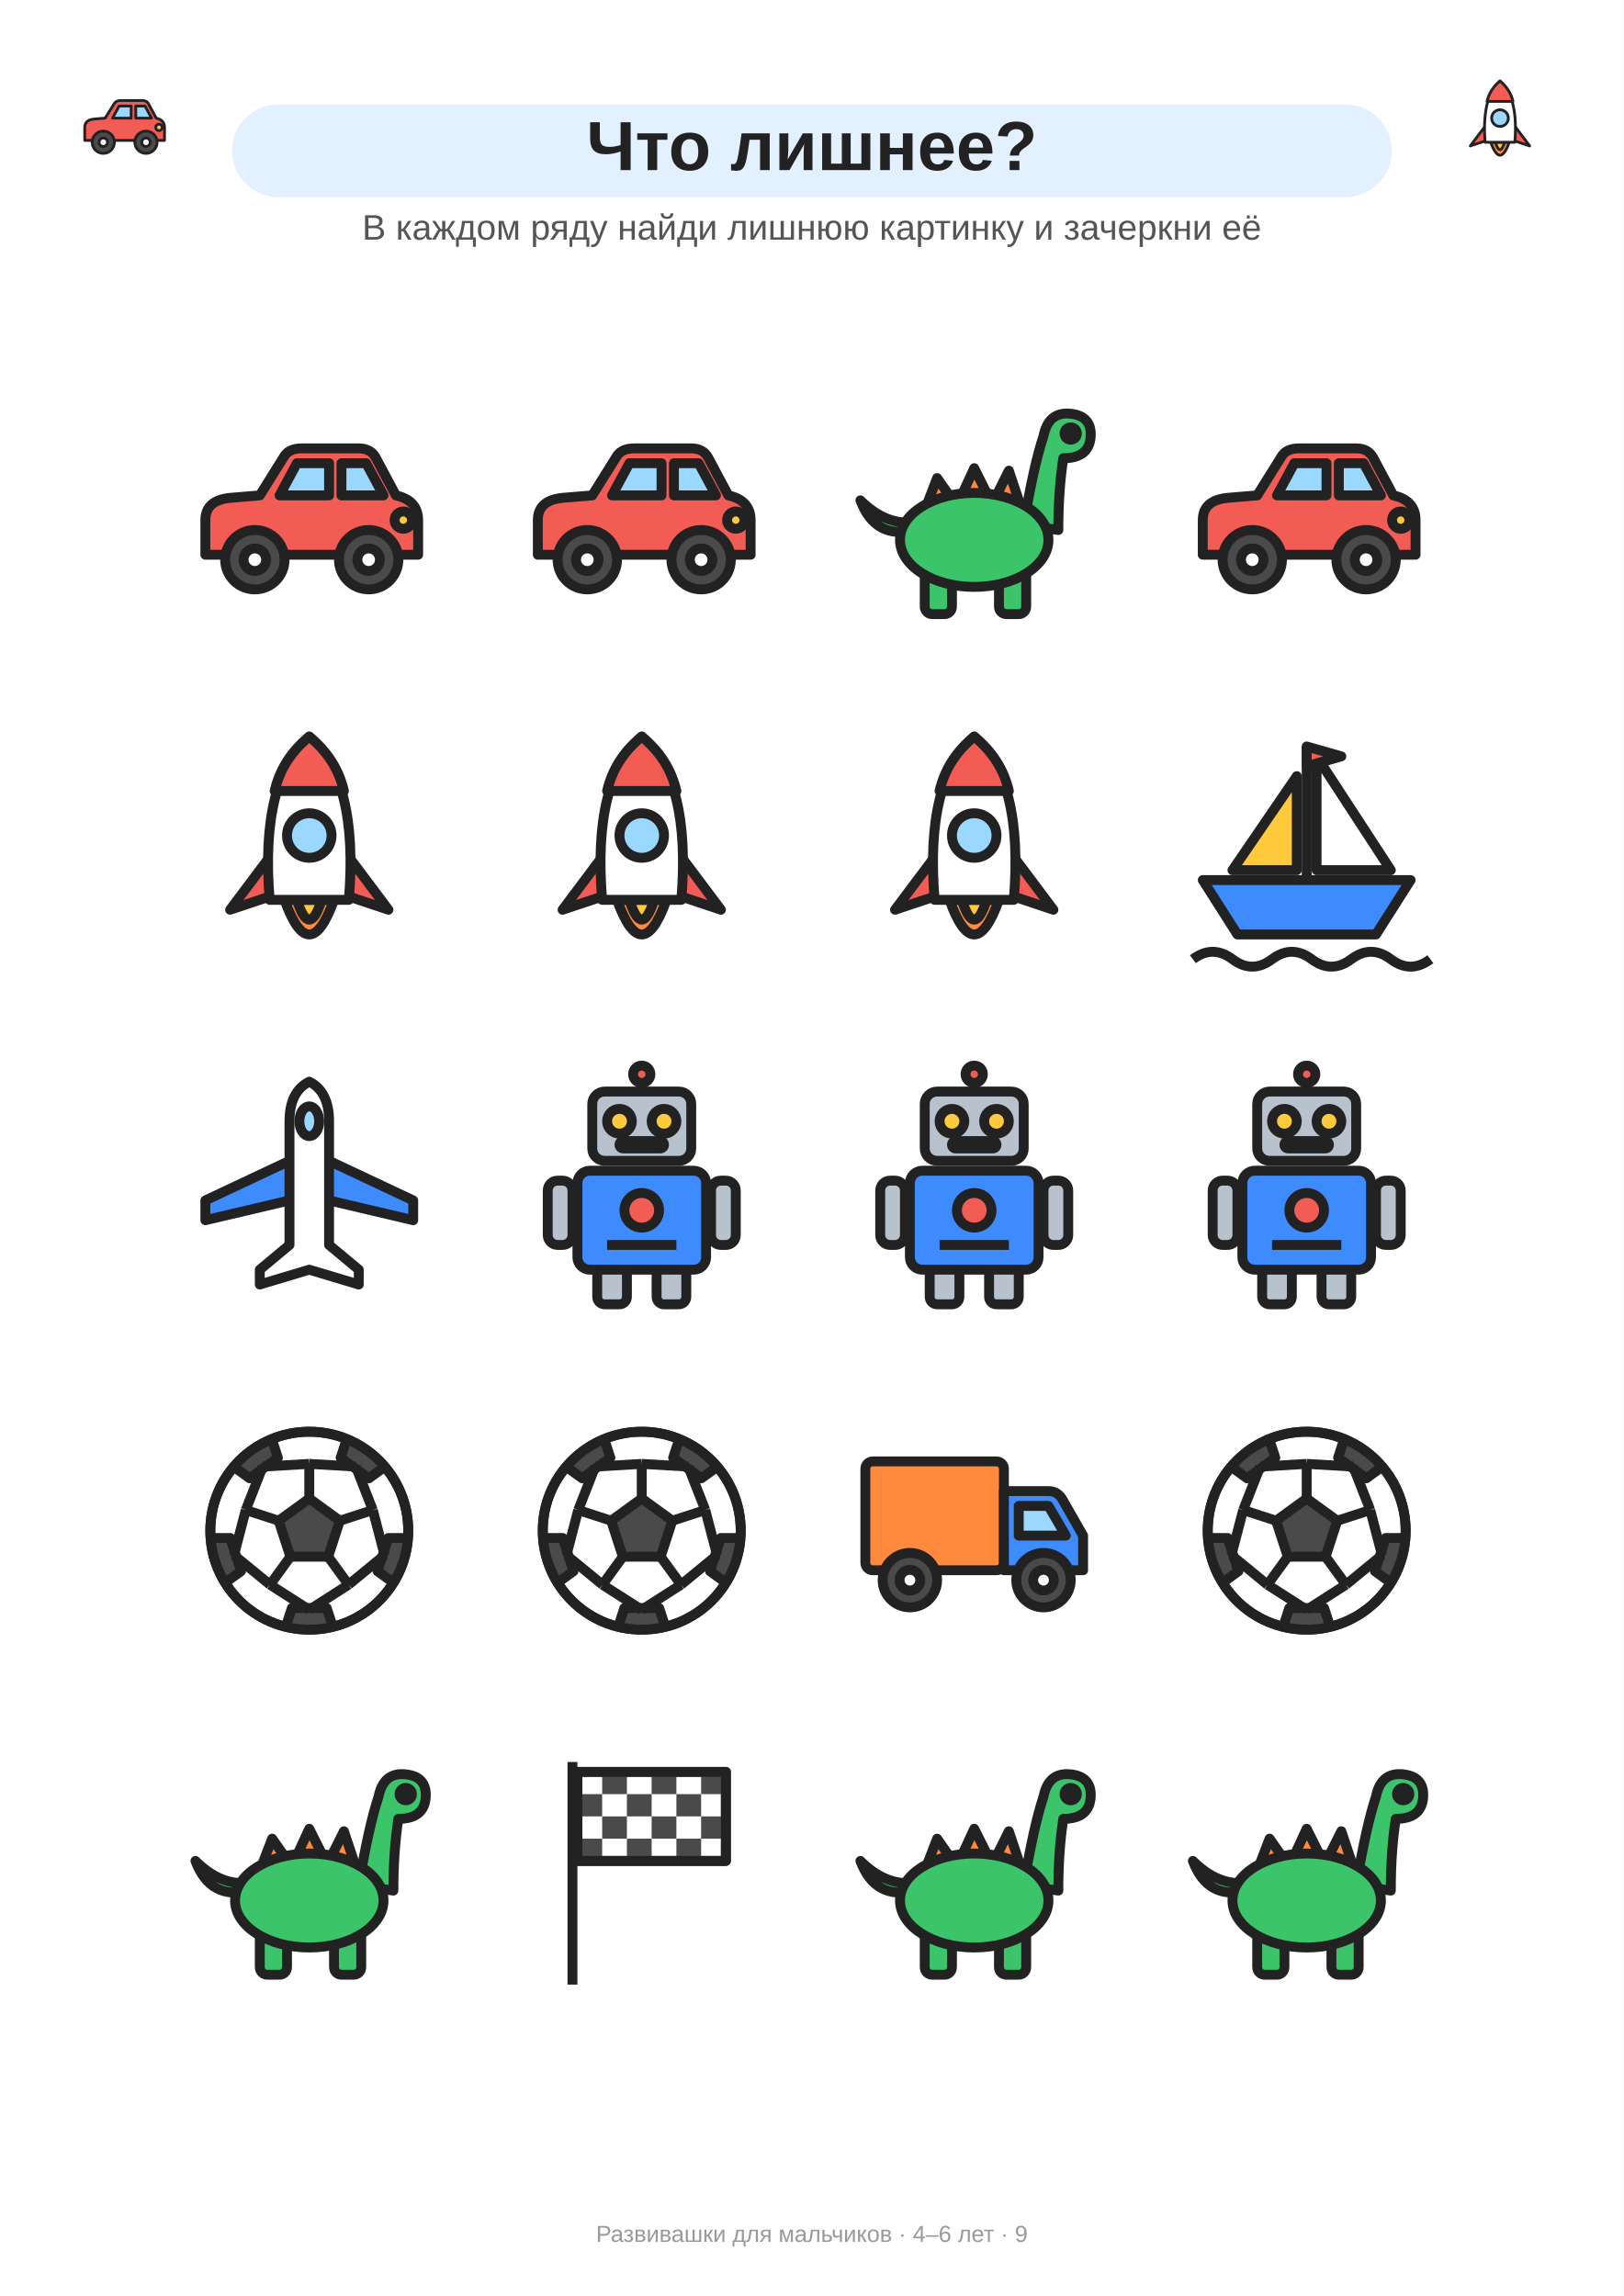
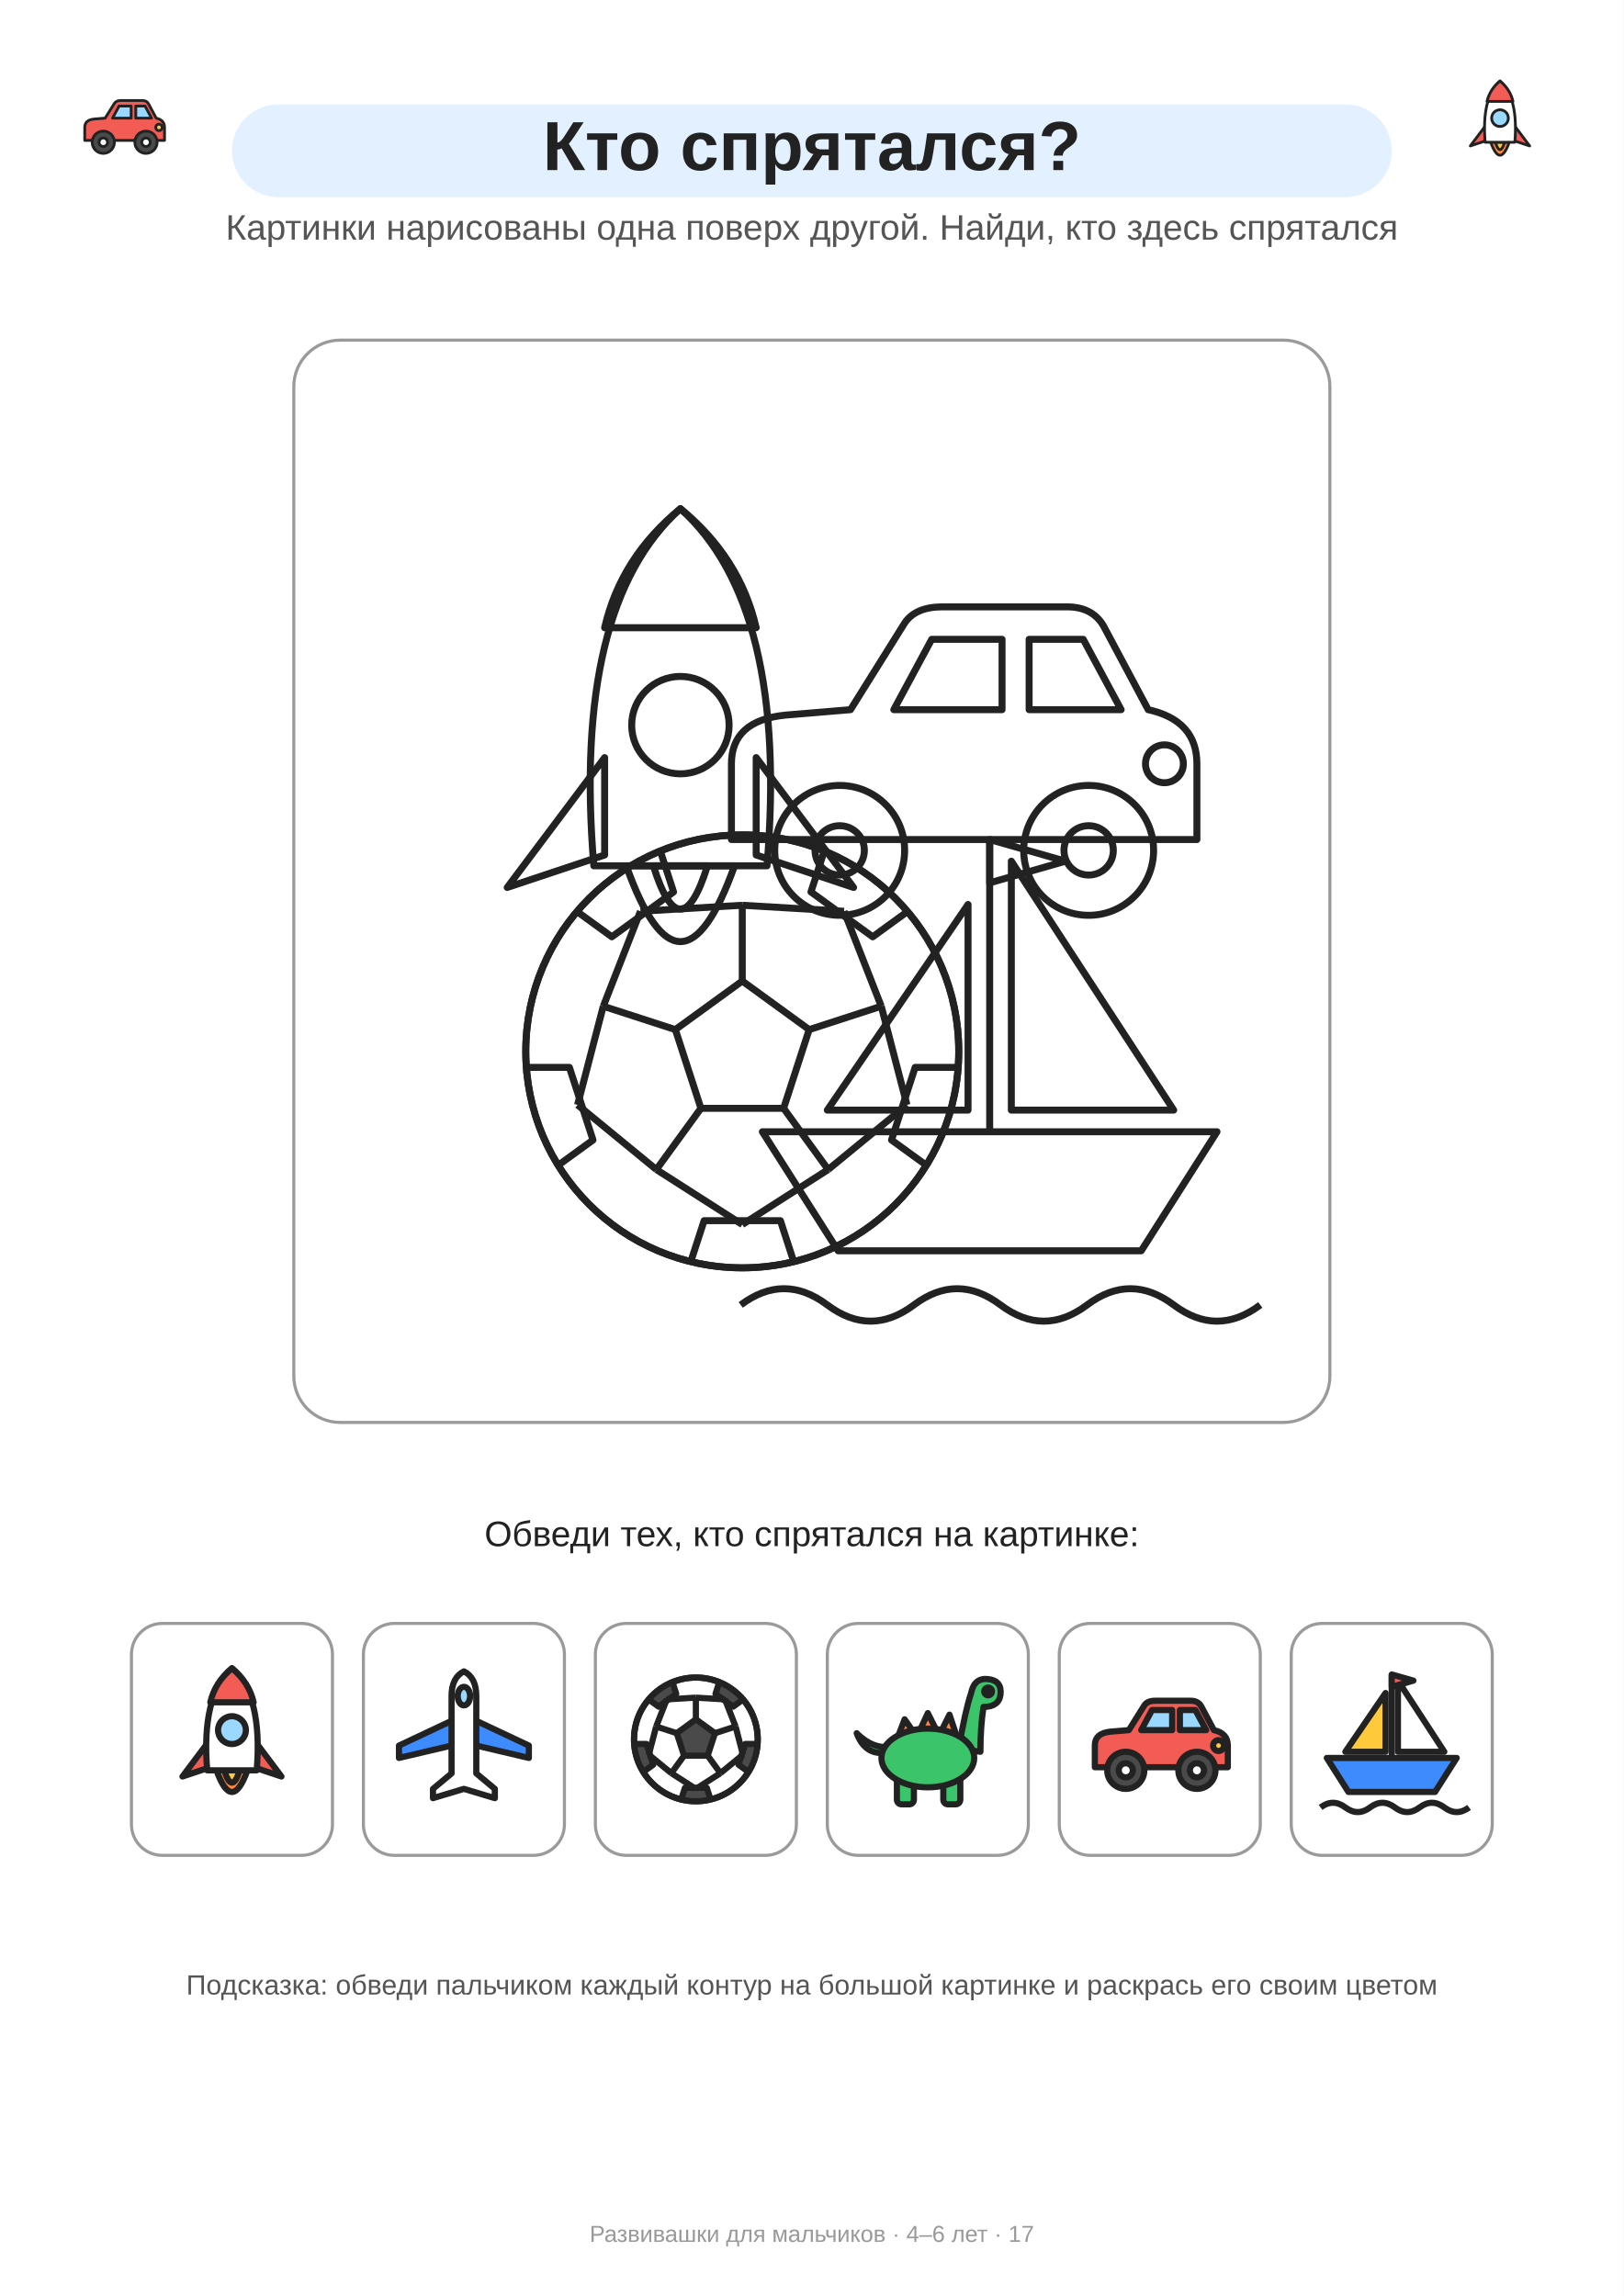
<svg xmlns="http://www.w3.org/2000/svg" viewBox="0 0 210 297" width="210mm" height="297mm">
  <style>
  text { font-family: "Segoe UI", "Arial", sans-serif; fill: #222; }
  .title { font-size: 9px; font-weight: 700; }
  .task { font-size: 4.6px; fill: #555; }
  .cover1 { font-size: 15px; font-weight: 700; fill: #C94B4B; }
  .h3 { font-size: 5.4px; font-weight: 700; }
  .body { font-size: 4.6px; }
  .small { font-size: 3.6px; fill: #555; }
  .foot { font-size: 3px; fill: #999; }
  .digit { font-size: 9px; font-weight: 700; }
  .dotnum { font-size: 5.6px; font-weight: 700; }
  .cbn { font-size: 6px; font-weight: 700; }
  .dict { font-size: 7px; font-weight: 700; }
  .trace { font-size: 26px; font-weight: 700; fill: #eeeeee; stroke: #8a8a8a; stroke-width: 0.5; stroke-dasharray: 1.2 1; }
  .traceword { font-size: 17px; font-weight: 700; fill: #eeeeee; stroke: #8a8a8a; stroke-width: 0.4; stroke-dasharray: 1 0.8; }
  .word { font-size: 8px; font-weight: 700; letter-spacing: 0.6px; }</style>
  <rect width="210" height="297" fill="#fff" />
  <rect x="30" y="13.5" width="150" height="12" rx="6" fill="#E3F0FF" />
-   <text x="105" y="22" text-anchor="middle" class="title">Что лишнее?</text>
-   <text x="105" y="31" text-anchor="middle" class="task">В каждом ряду найди лишнюю картинку и зачеркни её</text>
+   <text x="105" y="22" text-anchor="middle" class="title">Кто спрятался?</text>
+   <text x="105" y="31" text-anchor="middle" class="task">Картинки нарисованы одна поверх другой. Найди, кто здесь спрятался</text>
  <g transform="translate(10 10) scale(0.12)" stroke="#222" stroke-width="3" stroke-linejoin="round">
    <path d="M8 68 L8 54 Q8 46 18 45 L30 44 L40 28 Q42 25 47 25 L70 25 Q75 25 77 29 L85 44 Q94 46 94 54 L94 68 Z" fill="#F25C54" />
    <path d="M45 31 L38 44 L58 44 L58 31 Z" fill="#9AD8FF" />
    <path d="M63 31 L63 44 L80 44 L73 31 Z" fill="#9AD8FF" />
    <circle cx="88" cy="54" r="3.5" fill="#FFC93C" />
    <circle cx="28" cy="70" r="12" fill="#4A4A4A" />
    <circle cx="28" cy="70" r="4.56" fill="#FFFFFF" />
    <circle cx="74" cy="70" r="12" fill="#4A4A4A" />
    <circle cx="74" cy="70" r="4.56" fill="#FFFFFF" />
  </g>
  <g transform="translate(188 10) scale(0.12)" stroke="#222" stroke-width="3" stroke-linejoin="round">
    <path d="M36 50 L18 74 L36 68 Z" fill="#F25C54" />
    <path d="M64 50 L82 74 L64 68 Z" fill="#F25C54" />
    <path d="M40 70 Q50 98 60 70 Z" fill="#FF8A3D" />
    <path d="M45 70 Q50 86 55 70 Z" fill="#FFC93C" />
    <path d="M50 4 Q70 22 66 70 L34 70 Q30 22 50 4 Z" fill="#FFFFFF" />
    <path d="M50 4 Q61 13 64 26 L36 26 Q39 13 50 4 Z" fill="#F25C54" />
    <circle cx="50" cy="44" r="9" fill="#9AD8FF" />
  </g>
-   <g transform="translate(24 50) scale(0.32)" stroke="#222" stroke-width="4" stroke-linejoin="round">
-     <path d="M8 68 L8 54 Q8 46 18 45 L30 44 L40 28 Q42 25 47 25 L70 25 Q75 25 77 29 L85 44 Q94 46 94 54 L94 68 Z" fill="#F25C54" />
-     <path d="M45 31 L38 44 L58 44 L58 31 Z" fill="#9AD8FF" />
-     <path d="M63 31 L63 44 L80 44 L73 31 Z" fill="#9AD8FF" />
-     <circle cx="88" cy="54" r="3.5" fill="#FFC93C" />
-     <circle cx="28" cy="70" r="12" fill="#4A4A4A" />
-     <circle cx="28" cy="70" r="4.56" fill="#FFFFFF" />
-     <circle cx="74" cy="70" r="12" fill="#4A4A4A" />
-     <circle cx="74" cy="70" r="4.56" fill="#FFFFFF" />
+   <rect x="38" y="44" width="134" height="140" rx="6" fill="none" stroke="#9a9a9a" stroke-width="0.4" />
+   <g transform="translate(53 63) scale(0.7)" stroke="#222" stroke-width="1.29" stroke-linejoin="round">
+     <path d="M36 50 L18 74 L36 68 Z" fill="none" />
+     <path d="M64 50 L82 74 L64 68 Z" fill="none" />
+     <path d="M40 70 Q50 98 60 70 Z" fill="none" />
+     <path d="M45 70 Q50 86 55 70 Z" fill="none" />
+     <path d="M50 4 Q70 22 66 70 L34 70 Q30 22 50 4 Z" fill="none" />
+     <path d="M50 4 Q61 13 64 26 L36 26 Q39 13 50 4 Z" fill="none" />
+     <circle cx="50" cy="44" r="9" fill="none" />
  </g>
-   <g transform="translate(67 50) scale(0.32)" stroke="#222" stroke-width="4" stroke-linejoin="round">
-     <path d="M8 68 L8 54 Q8 46 18 45 L30 44 L40 28 Q42 25 47 25 L70 25 Q75 25 77 29 L85 44 Q94 46 94 54 L94 68 Z" fill="#F25C54" />
-     <path d="M45 31 L38 44 L58 44 L58 31 Z" fill="#9AD8FF" />
-     <path d="M63 31 L63 44 L80 44 L73 31 Z" fill="#9AD8FF" />
-     <circle cx="88" cy="54" r="3.5" fill="#FFC93C" />
-     <circle cx="28" cy="70" r="12" fill="#4A4A4A" />
-     <circle cx="28" cy="70" r="4.56" fill="#FFFFFF" />
-     <circle cx="74" cy="70" r="12" fill="#4A4A4A" />
-     <circle cx="74" cy="70" r="4.56" fill="#FFFFFF" />
+   <g transform="translate(89 61) scale(0.7)" stroke="#222" stroke-width="1.29" stroke-linejoin="round">
+     <path d="M8 68 L8 54 Q8 46 18 45 L30 44 L40 28 Q42 25 47 25 L70 25 Q75 25 77 29 L85 44 Q94 46 94 54 L94 68 Z" fill="none" />
+     <path d="M45 31 L38 44 L58 44 L58 31 Z" fill="none" />
+     <path d="M63 31 L63 44 L80 44 L73 31 Z" fill="none" />
+     <circle cx="88" cy="54" r="3.5" fill="none" />
+     <circle cx="28" cy="70" r="12" fill="none" />
+     <circle cx="28" cy="70" r="4.56" fill="none" />
+     <circle cx="74" cy="70" r="12" fill="none" />
+     <circle cx="74" cy="70" r="4.56" fill="none" />
  </g>
-   <g transform="translate(110 50) scale(0.32)" stroke="#222" stroke-width="4" stroke-linejoin="round">
-     <path d="M30 50 L35 37 L42 47 Z" fill="#FF8A3D" />
-     <path d="M44 46 L50 33 L56 45 Z" fill="#FF8A3D" />
-     <path d="M58 46 L64 34 L69 49 Z" fill="#FF8A3D" />
-     <path d="M26 58 Q10 62 4 46 Q16 58 30 54 Z" fill="#3CC46B" />
-     <path d="M70 56 Q74 32 78 20 Q80 10 89 11 Q98 12 97 21 Q96 29 86 29 Q84 42 84 58 Z" fill="#3CC46B" />
-     <rect x="30" y="72" width="11" height="20" rx="3" fill="#3CC46B" />
-     <rect x="60" y="72" width="11" height="20" rx="3" fill="#3CC46B" />
-     <ellipse cx="50" cy="62" rx="30" ry="19" fill="#3CC46B" />
-     <circle cx="89" cy="19" r="2.5" fill="#222" />
+   <g transform="translate(61 101) scale(0.7)" stroke="#222" stroke-width="1.29" stroke-linejoin="round">
+     <clipPath id="football-clip">
+       <circle cx="50" cy="50" r="40" />
+     </clipPath>
+     <circle cx="50" cy="50" r="40" fill="none" />
+     <g clip-path="url(#football-clip)">
+       <polygon points="81.15,7.12 85.51,20.54 74.1,28.83 62.69,20.54 67.05,7.12" fill="none" />
+       <polygon points="100.41,66.38 88.99,74.67 77.58,66.38 81.94,52.96 96.05,52.96" fill="none" />
+       <polygon points="50,103 38.59,94.71 42.95,81.29 57.05,81.29 61.41,94.71" fill="none" />
+       <polygon points="-0.41,66.38 3.95,52.96 18.06,52.96 22.42,66.38 11.01,74.67" fill="none" />
+       <polygon points="18.85,7.12 32.95,7.12 37.31,20.54 25.9,28.83 14.49,20.54" fill="none" />
+     </g>
+     <path d="M50 37 L50 23 M50 23 L68.81 24.11 M50 23 L31.19 24.11 M62.36 45.98 L75.68 41.66 M75.68 41.66 L80.43 59.89 M75.68 41.66 L68.81 24.11 M57.64 60.52 L65.87 71.84 M65.87 71.84 L50 82 M65.87 71.84 L80.43 59.89 M42.36 60.52 L34.13 71.84 M34.13 71.84 L19.57 59.89 M34.13 71.84 L50 82 M37.64 45.98 L24.32 41.66 M24.32 41.66 L31.19 24.11 M24.32 41.66 L19.57 59.89 " fill="none" />
+     <polygon points="50,37 62.36,45.98 57.64,60.52 42.36,60.52 37.64,45.98" fill="none" />
+     <circle cx="50" cy="50" r="40" fill="none" />
  </g>
-   <g transform="translate(153 50) scale(0.32)" stroke="#222" stroke-width="4" stroke-linejoin="round">
-     <path d="M8 68 L8 54 Q8 46 18 45 L30 44 L40 28 Q42 25 47 25 L70 25 Q75 25 77 29 L85 44 Q94 46 94 54 L94 68 Z" fill="#F25C54" />
-     <path d="M45 31 L38 44 L58 44 L58 31 Z" fill="#9AD8FF" />
-     <path d="M63 31 L63 44 L80 44 L73 31 Z" fill="#9AD8FF" />
-     <circle cx="88" cy="54" r="3.5" fill="#FFC93C" />
-     <circle cx="28" cy="70" r="12" fill="#4A4A4A" />
-     <circle cx="28" cy="70" r="4.56" fill="#FFFFFF" />
-     <circle cx="74" cy="70" r="12" fill="#4A4A4A" />
-     <circle cx="74" cy="70" r="4.56" fill="#FFFFFF" />
+   <g transform="translate(93 103) scale(0.7)" stroke="#222" stroke-width="1.29" stroke-linejoin="round">
+     <path d="M50 8 L50 62" fill="none" />
+     <path d="M54 12 L54 58 L84 58 Z" fill="none" />
+     <path d="M46 20 L46 58 L20 58 Z" fill="none" />
+     <path d="M50 8 L64 12 L50 16 Z" fill="none" />
+     <path d="M8 62 L92 62 L78 84 L22 84 Z" fill="none" />
+     <path d="M4 94 Q12 88 20 94 T36 94 T52 94 T68 94 T84 94 T100 94" fill="none" />
  </g>
-   <g transform="translate(24 94) scale(0.32)" stroke="#222" stroke-width="4" stroke-linejoin="round">
+   <text x="105" y="200" text-anchor="middle" class="body">Обведи тех, кто спрятался на картинке:</text>
+   <rect x="17" y="210" width="26" height="30" rx="4" fill="none" stroke="#9a9a9a" stroke-width="0.4" />
+   <g transform="translate(20 215) scale(0.2)" stroke="#222" stroke-width="4" stroke-linejoin="round">
    <path d="M36 50 L18 74 L36 68 Z" fill="#F25C54" />
    <path d="M64 50 L82 74 L64 68 Z" fill="#F25C54" />
    <path d="M40 70 Q50 98 60 70 Z" fill="#FF8A3D" />
    <path d="M45 70 Q50 86 55 70 Z" fill="#FFC93C" />
    <path d="M50 4 Q70 22 66 70 L34 70 Q30 22 50 4 Z" fill="#FFFFFF" />
    <path d="M50 4 Q61 13 64 26 L36 26 Q39 13 50 4 Z" fill="#F25C54" />
    <circle cx="50" cy="44" r="9" fill="#9AD8FF" />
  </g>
-   <g transform="translate(67 94) scale(0.32)" stroke="#222" stroke-width="4" stroke-linejoin="round">
-     <path d="M36 50 L18 74 L36 68 Z" fill="#F25C54" />
-     <path d="M64 50 L82 74 L64 68 Z" fill="#F25C54" />
-     <path d="M40 70 Q50 98 60 70 Z" fill="#FF8A3D" />
-     <path d="M45 70 Q50 86 55 70 Z" fill="#FFC93C" />
-     <path d="M50 4 Q70 22 66 70 L34 70 Q30 22 50 4 Z" fill="#FFFFFF" />
-     <path d="M50 4 Q61 13 64 26 L36 26 Q39 13 50 4 Z" fill="#F25C54" />
-     <circle cx="50" cy="44" r="9" fill="#9AD8FF" />
-   </g>
-   <g transform="translate(110 94) scale(0.32)" stroke="#222" stroke-width="4" stroke-linejoin="round">
-     <path d="M36 50 L18 74 L36 68 Z" fill="#F25C54" />
-     <path d="M64 50 L82 74 L64 68 Z" fill="#F25C54" />
-     <path d="M40 70 Q50 98 60 70 Z" fill="#FF8A3D" />
-     <path d="M45 70 Q50 86 55 70 Z" fill="#FFC93C" />
-     <path d="M50 4 Q70 22 66 70 L34 70 Q30 22 50 4 Z" fill="#FFFFFF" />
-     <path d="M50 4 Q61 13 64 26 L36 26 Q39 13 50 4 Z" fill="#F25C54" />
-     <circle cx="50" cy="44" r="9" fill="#9AD8FF" />
-   </g>
-   <g transform="translate(153 94) scale(0.32)" stroke="#222" stroke-width="4" stroke-linejoin="round">
-     <path d="M50 8 L50 62" fill="none" />
-     <path d="M54 12 L54 58 L84 58 Z" fill="#FFFFFF" />
-     <path d="M46 20 L46 58 L20 58 Z" fill="#FFC93C" />
-     <path d="M50 8 L64 12 L50 16 Z" fill="#F25C54" />
-     <path d="M8 62 L92 62 L78 84 L22 84 Z" fill="#3D8BFD" />
-     <path d="M4 94 Q12 88 20 94 T36 94 T52 94 T68 94 T84 94 T100 94" fill="none" />
-   </g>
-   <g transform="translate(24 138) scale(0.32)" stroke="#222" stroke-width="4" stroke-linejoin="round">
+   <rect x="47" y="210" width="26" height="30" rx="4" fill="none" stroke="#9a9a9a" stroke-width="0.4" />
+   <g transform="translate(50 215) scale(0.2)" stroke="#222" stroke-width="4" stroke-linejoin="round">
    <path d="M8 54 L42 38 L58 38 L92 54 L92 62 L58 54 L42 54 L8 62 Z" fill="#3D8BFD" />
    <path d="M50 6 Q58 10 58 22 L58 72 L70 82 L70 88 L50 82 L30 88 L30 82 L42 72 L42 22 Q42 10 50 6 Z" fill="#FFFFFF" />
    <ellipse cx="50" cy="22" rx="4" ry="6" fill="#9AD8FF" />
  </g>
-   <g transform="translate(67 138) scale(0.32)" stroke="#222" stroke-width="4" stroke-linejoin="round">
-     <path d="M50 10 L50 3" fill="none" />
-     <circle cx="50" cy="3" r="3.5" fill="#F25C54" />
-     <rect x="12" y="46" width="10" height="26" rx="4" fill="#B8C2CC" />
-     <rect x="78" y="46" width="10" height="26" rx="4" fill="#B8C2CC" />
-     <rect x="32" y="80" width="12" height="16" rx="3" fill="#B8C2CC" />
-     <rect x="56" y="80" width="12" height="16" rx="3" fill="#B8C2CC" />
-     <rect x="30" y="10" width="40" height="28" rx="5" fill="#B8C2CC" />
-     <circle cx="41" cy="22" r="5" fill="#FFC93C" />
-     <circle cx="59" cy="22" r="5" fill="#FFC93C" />
-     <rect x="41" y="30" width="18" height="3" rx="1.5" fill="#4A4A4A" />
-     <rect x="24" y="42" width="52" height="40" rx="5" fill="#3D8BFD" />
-     <circle cx="50" cy="58" r="7" fill="#F25C54" />
-     <path d="M36 72 L64 72" fill="none" />
-   </g>
-   <g transform="translate(110 138) scale(0.32)" stroke="#222" stroke-width="4" stroke-linejoin="round">
-     <path d="M50 10 L50 3" fill="none" />
-     <circle cx="50" cy="3" r="3.5" fill="#F25C54" />
-     <rect x="12" y="46" width="10" height="26" rx="4" fill="#B8C2CC" />
-     <rect x="78" y="46" width="10" height="26" rx="4" fill="#B8C2CC" />
-     <rect x="32" y="80" width="12" height="16" rx="3" fill="#B8C2CC" />
-     <rect x="56" y="80" width="12" height="16" rx="3" fill="#B8C2CC" />
-     <rect x="30" y="10" width="40" height="28" rx="5" fill="#B8C2CC" />
-     <circle cx="41" cy="22" r="5" fill="#FFC93C" />
-     <circle cx="59" cy="22" r="5" fill="#FFC93C" />
-     <rect x="41" y="30" width="18" height="3" rx="1.5" fill="#4A4A4A" />
-     <rect x="24" y="42" width="52" height="40" rx="5" fill="#3D8BFD" />
-     <circle cx="50" cy="58" r="7" fill="#F25C54" />
-     <path d="M36 72 L64 72" fill="none" />
-   </g>
-   <g transform="translate(153 138) scale(0.32)" stroke="#222" stroke-width="4" stroke-linejoin="round">
-     <path d="M50 10 L50 3" fill="none" />
-     <circle cx="50" cy="3" r="3.5" fill="#F25C54" />
-     <rect x="12" y="46" width="10" height="26" rx="4" fill="#B8C2CC" />
-     <rect x="78" y="46" width="10" height="26" rx="4" fill="#B8C2CC" />
-     <rect x="32" y="80" width="12" height="16" rx="3" fill="#B8C2CC" />
-     <rect x="56" y="80" width="12" height="16" rx="3" fill="#B8C2CC" />
-     <rect x="30" y="10" width="40" height="28" rx="5" fill="#B8C2CC" />
-     <circle cx="41" cy="22" r="5" fill="#FFC93C" />
-     <circle cx="59" cy="22" r="5" fill="#FFC93C" />
-     <rect x="41" y="30" width="18" height="3" rx="1.5" fill="#4A4A4A" />
-     <rect x="24" y="42" width="52" height="40" rx="5" fill="#3D8BFD" />
-     <circle cx="50" cy="58" r="7" fill="#F25C54" />
-     <path d="M36 72 L64 72" fill="none" />
-   </g>
-   <g transform="translate(24 182) scale(0.32)" stroke="#222" stroke-width="4" stroke-linejoin="round">
+   <rect x="77" y="210" width="26" height="30" rx="4" fill="none" stroke="#9a9a9a" stroke-width="0.4" />
+   <g transform="translate(80 215) scale(0.2)" stroke="#222" stroke-width="4" stroke-linejoin="round">
    <clipPath id="football-clip">
      <circle cx="50" cy="50" r="40" />
    </clipPath>
    <circle cx="50" cy="50" r="40" fill="#FFFFFF" />
    <g clip-path="url(#football-clip)">
      <polygon points="81.15,7.12 85.51,20.54 74.1,28.83 62.69,20.54 67.05,7.12" fill="#4A4A4A" />
      <polygon points="100.41,66.38 88.99,74.67 77.58,66.38 81.94,52.96 96.05,52.96" fill="#4A4A4A" />
      <polygon points="50,103 38.59,94.71 42.95,81.29 57.05,81.29 61.41,94.71" fill="#4A4A4A" />
      <polygon points="-0.41,66.38 3.95,52.96 18.06,52.96 22.42,66.38 11.01,74.67" fill="#4A4A4A" />
      <polygon points="18.85,7.12 32.95,7.12 37.31,20.54 25.9,28.83 14.49,20.54" fill="#4A4A4A" />
    </g>
    <path d="M50 37 L50 23 M50 23 L68.81 24.11 M50 23 L31.19 24.11 M62.36 45.98 L75.68 41.66 M75.68 41.66 L80.43 59.89 M75.68 41.66 L68.81 24.11 M57.64 60.52 L65.87 71.84 M65.87 71.84 L50 82 M65.87 71.84 L80.43 59.89 M42.36 60.52 L34.13 71.84 M34.13 71.84 L19.57 59.89 M34.13 71.84 L50 82 M37.64 45.98 L24.32 41.66 M24.32 41.66 L31.19 24.11 M24.32 41.66 L19.57 59.89 " fill="none" />
    <polygon points="50,37 62.36,45.98 57.64,60.52 42.36,60.52 37.64,45.98" fill="#4A4A4A" />
    <circle cx="50" cy="50" r="40" fill="none" />
  </g>
-   <g transform="translate(67 182) scale(0.32)" stroke="#222" stroke-width="4" stroke-linejoin="round">
-     <clipPath id="football-clip">
-       <circle cx="50" cy="50" r="40" />
-     </clipPath>
-     <circle cx="50" cy="50" r="40" fill="#FFFFFF" />
-     <g clip-path="url(#football-clip)">
-       <polygon points="81.15,7.12 85.51,20.54 74.1,28.83 62.69,20.54 67.05,7.12" fill="#4A4A4A" />
-       <polygon points="100.41,66.38 88.99,74.67 77.58,66.38 81.94,52.96 96.05,52.96" fill="#4A4A4A" />
-       <polygon points="50,103 38.59,94.71 42.95,81.29 57.05,81.29 61.41,94.71" fill="#4A4A4A" />
-       <polygon points="-0.41,66.38 3.95,52.96 18.06,52.96 22.42,66.38 11.01,74.67" fill="#4A4A4A" />
-       <polygon points="18.85,7.12 32.95,7.12 37.31,20.54 25.9,28.83 14.49,20.54" fill="#4A4A4A" />
-     </g>
-     <path d="M50 37 L50 23 M50 23 L68.81 24.11 M50 23 L31.19 24.11 M62.36 45.98 L75.68 41.66 M75.68 41.66 L80.43 59.89 M75.68 41.66 L68.81 24.11 M57.64 60.52 L65.87 71.84 M65.87 71.84 L50 82 M65.87 71.84 L80.43 59.89 M42.36 60.52 L34.13 71.84 M34.13 71.84 L19.57 59.89 M34.13 71.84 L50 82 M37.64 45.98 L24.32 41.66 M24.32 41.66 L31.19 24.11 M24.32 41.66 L19.57 59.89 " fill="none" />
-     <polygon points="50,37 62.36,45.98 57.64,60.52 42.36,60.52 37.64,45.98" fill="#4A4A4A" />
-     <circle cx="50" cy="50" r="40" fill="none" />
-   </g>
-   <g transform="translate(110 182) scale(0.32)" stroke="#222" stroke-width="4" stroke-linejoin="round">
-     <rect x="6" y="22" width="56" height="44" rx="3" fill="#FF8A3D" />
-     <path d="M62 34 L80 34 Q84 34 86 38 L94 52 L94 66 L62 66 Z" fill="#3D8BFD" />
-     <path d="M68 40 L80 40 L87 52 L68 52 Z" fill="#9AD8FF" />
-     <circle cx="24" cy="70" r="11" fill="#4A4A4A" />
-     <circle cx="24" cy="70" r="4.18" fill="#FFFFFF" />
-     <circle cx="78" cy="70" r="11" fill="#4A4A4A" />
-     <circle cx="78" cy="70" r="4.18" fill="#FFFFFF" />
-   </g>
-   <g transform="translate(153 182) scale(0.32)" stroke="#222" stroke-width="4" stroke-linejoin="round">
-     <clipPath id="football-clip">
-       <circle cx="50" cy="50" r="40" />
-     </clipPath>
-     <circle cx="50" cy="50" r="40" fill="#FFFFFF" />
-     <g clip-path="url(#football-clip)">
-       <polygon points="81.15,7.12 85.51,20.54 74.1,28.83 62.69,20.54 67.05,7.12" fill="#4A4A4A" />
-       <polygon points="100.41,66.38 88.99,74.67 77.58,66.38 81.94,52.96 96.05,52.96" fill="#4A4A4A" />
-       <polygon points="50,103 38.59,94.71 42.95,81.29 57.05,81.29 61.41,94.71" fill="#4A4A4A" />
-       <polygon points="-0.41,66.38 3.95,52.96 18.06,52.96 22.42,66.38 11.01,74.67" fill="#4A4A4A" />
-       <polygon points="18.85,7.12 32.95,7.12 37.31,20.54 25.9,28.83 14.49,20.54" fill="#4A4A4A" />
-     </g>
-     <path d="M50 37 L50 23 M50 23 L68.81 24.11 M50 23 L31.19 24.11 M62.36 45.98 L75.68 41.66 M75.68 41.66 L80.43 59.89 M75.68 41.66 L68.81 24.11 M57.64 60.52 L65.87 71.84 M65.87 71.84 L50 82 M65.87 71.84 L80.43 59.89 M42.36 60.52 L34.13 71.84 M34.13 71.84 L19.57 59.89 M34.13 71.84 L50 82 M37.64 45.98 L24.32 41.66 M24.32 41.66 L31.19 24.11 M24.32 41.66 L19.57 59.89 " fill="none" />
-     <polygon points="50,37 62.36,45.98 57.64,60.52 42.36,60.52 37.64,45.98" fill="#4A4A4A" />
-     <circle cx="50" cy="50" r="40" fill="none" />
-   </g>
-   <g transform="translate(24 226) scale(0.32)" stroke="#222" stroke-width="4" stroke-linejoin="round">
+   <rect x="107" y="210" width="26" height="30" rx="4" fill="none" stroke="#9a9a9a" stroke-width="0.4" />
+   <g transform="translate(110 215) scale(0.2)" stroke="#222" stroke-width="4" stroke-linejoin="round">
    <path d="M30 50 L35 37 L42 47 Z" fill="#FF8A3D" />
    <path d="M44 46 L50 33 L56 45 Z" fill="#FF8A3D" />
    <path d="M58 46 L64 34 L69 49 Z" fill="#FF8A3D" />
    <path d="M26 58 Q10 62 4 46 Q16 58 30 54 Z" fill="#3CC46B" />
    <path d="M70 56 Q74 32 78 20 Q80 10 89 11 Q98 12 97 21 Q96 29 86 29 Q84 42 84 58 Z" fill="#3CC46B" />
    <rect x="30" y="72" width="11" height="20" rx="3" fill="#3CC46B" />
    <rect x="60" y="72" width="11" height="20" rx="3" fill="#3CC46B" />
    <ellipse cx="50" cy="62" rx="30" ry="19" fill="#3CC46B" />
    <circle cx="89" cy="19" r="2.5" fill="#222" />
  </g>
-   <g transform="translate(67 226) scale(0.32)" stroke="#222" stroke-width="4" stroke-linejoin="round">
-     <path d="M22 6 L22 96" fill="none" />
-     <rect x="24" y="10" width="60" height="36" fill="#FFFFFF" />
-     <rect x="24" y="19" width="10" height="9" fill="#4A4A4A" stroke="none" />
-     <rect x="24" y="37" width="10" height="9" fill="#4A4A4A" stroke="none" />
-     <rect x="34" y="10" width="10" height="9" fill="#4A4A4A" stroke="none" />
-     <rect x="34" y="28" width="10" height="9" fill="#4A4A4A" stroke="none" />
-     <rect x="44" y="19" width="10" height="9" fill="#4A4A4A" stroke="none" />
-     <rect x="44" y="37" width="10" height="9" fill="#4A4A4A" stroke="none" />
-     <rect x="54" y="10" width="10" height="9" fill="#4A4A4A" stroke="none" />
-     <rect x="54" y="28" width="10" height="9" fill="#4A4A4A" stroke="none" />
-     <rect x="64" y="19" width="10" height="9" fill="#4A4A4A" stroke="none" />
-     <rect x="64" y="37" width="10" height="9" fill="#4A4A4A" stroke="none" />
-     <rect x="74" y="10" width="10" height="9" fill="#4A4A4A" stroke="none" />
-     <rect x="74" y="28" width="10" height="9" fill="#4A4A4A" stroke="none" />
-     <rect x="24" y="10" width="60" height="36" fill="none" />
+   <rect x="137" y="210" width="26" height="30" rx="4" fill="none" stroke="#9a9a9a" stroke-width="0.4" />
+   <g transform="translate(140 215) scale(0.2)" stroke="#222" stroke-width="4" stroke-linejoin="round">
+     <path d="M8 68 L8 54 Q8 46 18 45 L30 44 L40 28 Q42 25 47 25 L70 25 Q75 25 77 29 L85 44 Q94 46 94 54 L94 68 Z" fill="#F25C54" />
+     <path d="M45 31 L38 44 L58 44 L58 31 Z" fill="#9AD8FF" />
+     <path d="M63 31 L63 44 L80 44 L73 31 Z" fill="#9AD8FF" />
+     <circle cx="88" cy="54" r="3.5" fill="#FFC93C" />
+     <circle cx="28" cy="70" r="12" fill="#4A4A4A" />
+     <circle cx="28" cy="70" r="4.56" fill="#FFFFFF" />
+     <circle cx="74" cy="70" r="12" fill="#4A4A4A" />
+     <circle cx="74" cy="70" r="4.56" fill="#FFFFFF" />
  </g>
-   <g transform="translate(110 226) scale(0.32)" stroke="#222" stroke-width="4" stroke-linejoin="round">
-     <path d="M30 50 L35 37 L42 47 Z" fill="#FF8A3D" />
-     <path d="M44 46 L50 33 L56 45 Z" fill="#FF8A3D" />
-     <path d="M58 46 L64 34 L69 49 Z" fill="#FF8A3D" />
-     <path d="M26 58 Q10 62 4 46 Q16 58 30 54 Z" fill="#3CC46B" />
-     <path d="M70 56 Q74 32 78 20 Q80 10 89 11 Q98 12 97 21 Q96 29 86 29 Q84 42 84 58 Z" fill="#3CC46B" />
-     <rect x="30" y="72" width="11" height="20" rx="3" fill="#3CC46B" />
-     <rect x="60" y="72" width="11" height="20" rx="3" fill="#3CC46B" />
-     <ellipse cx="50" cy="62" rx="30" ry="19" fill="#3CC46B" />
-     <circle cx="89" cy="19" r="2.5" fill="#222" />
+   <rect x="167" y="210" width="26" height="30" rx="4" fill="none" stroke="#9a9a9a" stroke-width="0.4" />
+   <g transform="translate(170 215) scale(0.2)" stroke="#222" stroke-width="4" stroke-linejoin="round">
+     <path d="M50 8 L50 62" fill="none" />
+     <path d="M54 12 L54 58 L84 58 Z" fill="#FFFFFF" />
+     <path d="M46 20 L46 58 L20 58 Z" fill="#FFC93C" />
+     <path d="M50 8 L64 12 L50 16 Z" fill="#F25C54" />
+     <path d="M8 62 L92 62 L78 84 L22 84 Z" fill="#3D8BFD" />
+     <path d="M4 94 Q12 88 20 94 T36 94 T52 94 T68 94 T84 94 T100 94" fill="none" />
  </g>
-   <g transform="translate(153 226) scale(0.32)" stroke="#222" stroke-width="4" stroke-linejoin="round">
-     <path d="M30 50 L35 37 L42 47 Z" fill="#FF8A3D" />
-     <path d="M44 46 L50 33 L56 45 Z" fill="#FF8A3D" />
-     <path d="M58 46 L64 34 L69 49 Z" fill="#FF8A3D" />
-     <path d="M26 58 Q10 62 4 46 Q16 58 30 54 Z" fill="#3CC46B" />
-     <path d="M70 56 Q74 32 78 20 Q80 10 89 11 Q98 12 97 21 Q96 29 86 29 Q84 42 84 58 Z" fill="#3CC46B" />
-     <rect x="30" y="72" width="11" height="20" rx="3" fill="#3CC46B" />
-     <rect x="60" y="72" width="11" height="20" rx="3" fill="#3CC46B" />
-     <ellipse cx="50" cy="62" rx="30" ry="19" fill="#3CC46B" />
-     <circle cx="89" cy="19" r="2.5" fill="#222" />
-   </g>
-   <text x="105" y="290" text-anchor="middle" class="foot">Развивашки для мальчиков · 4–6 лет · 9</text>
+   <text x="105" y="258" text-anchor="middle" class="small">Подсказка: обведи пальчиком каждый контур на большой картинке и раскрась его своим цветом</text>
+   <text x="105" y="290" text-anchor="middle" class="foot">Развивашки для мальчиков · 4–6 лет · 17</text>
</svg>
